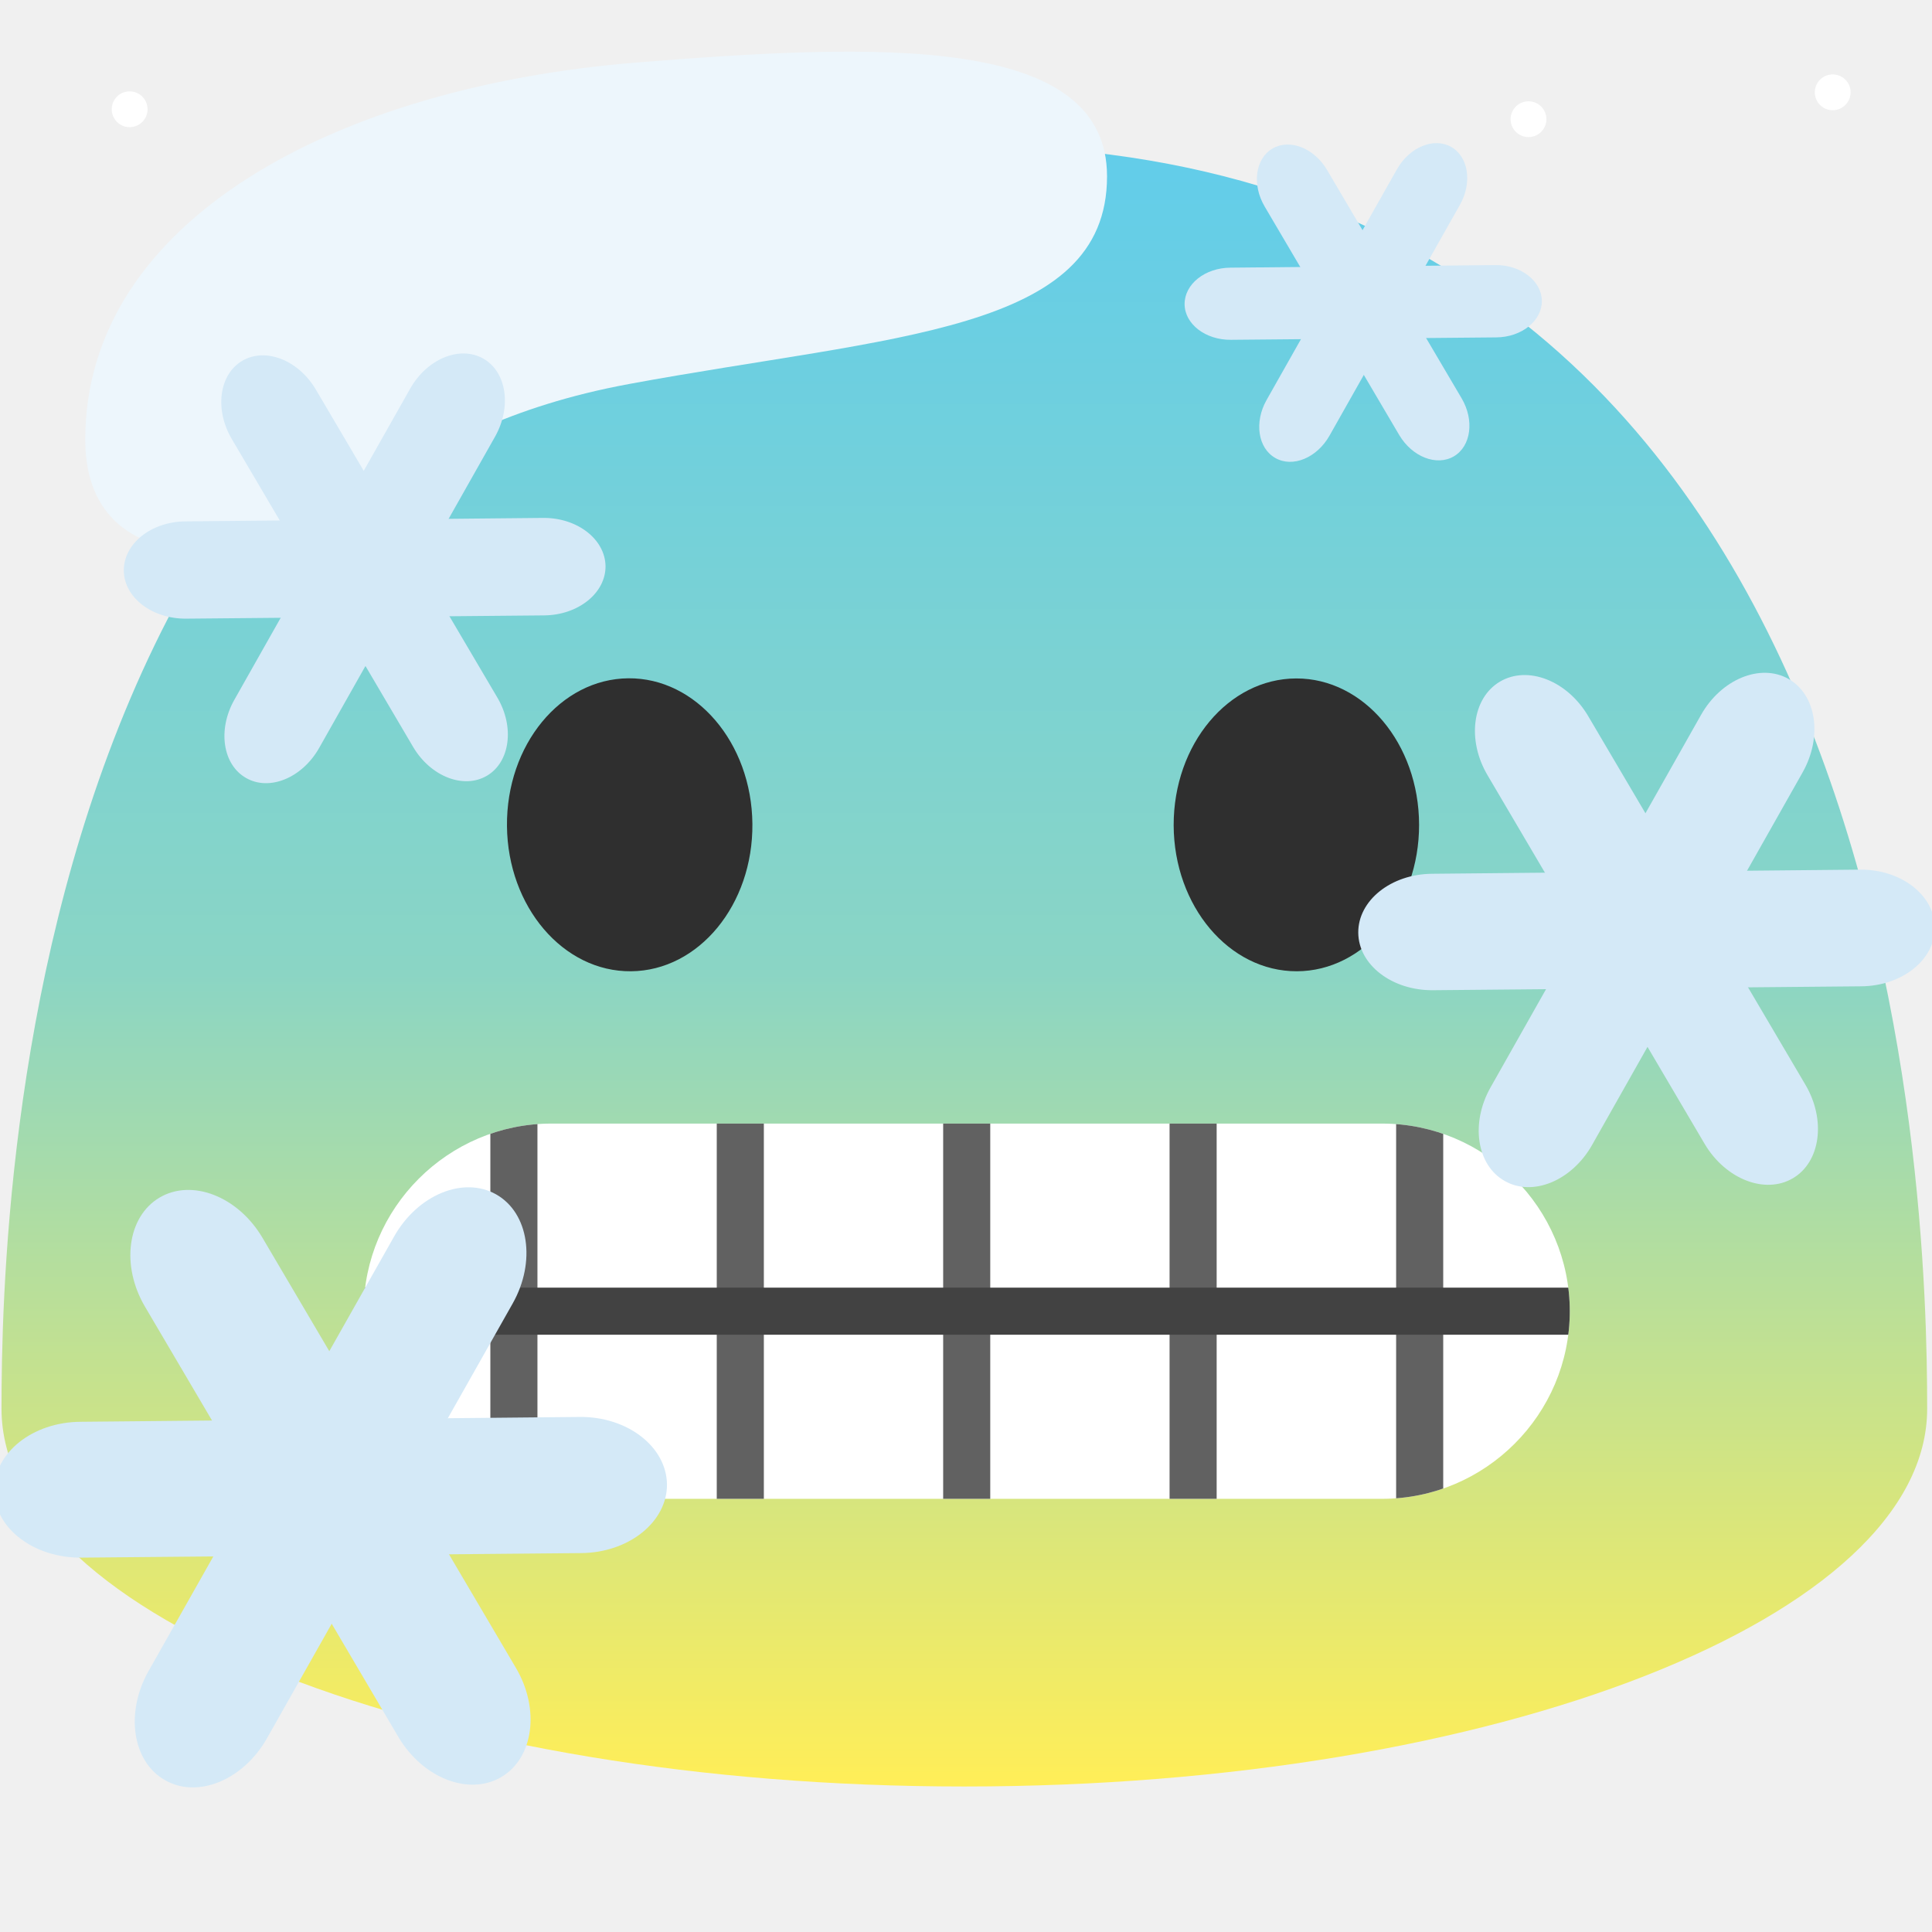
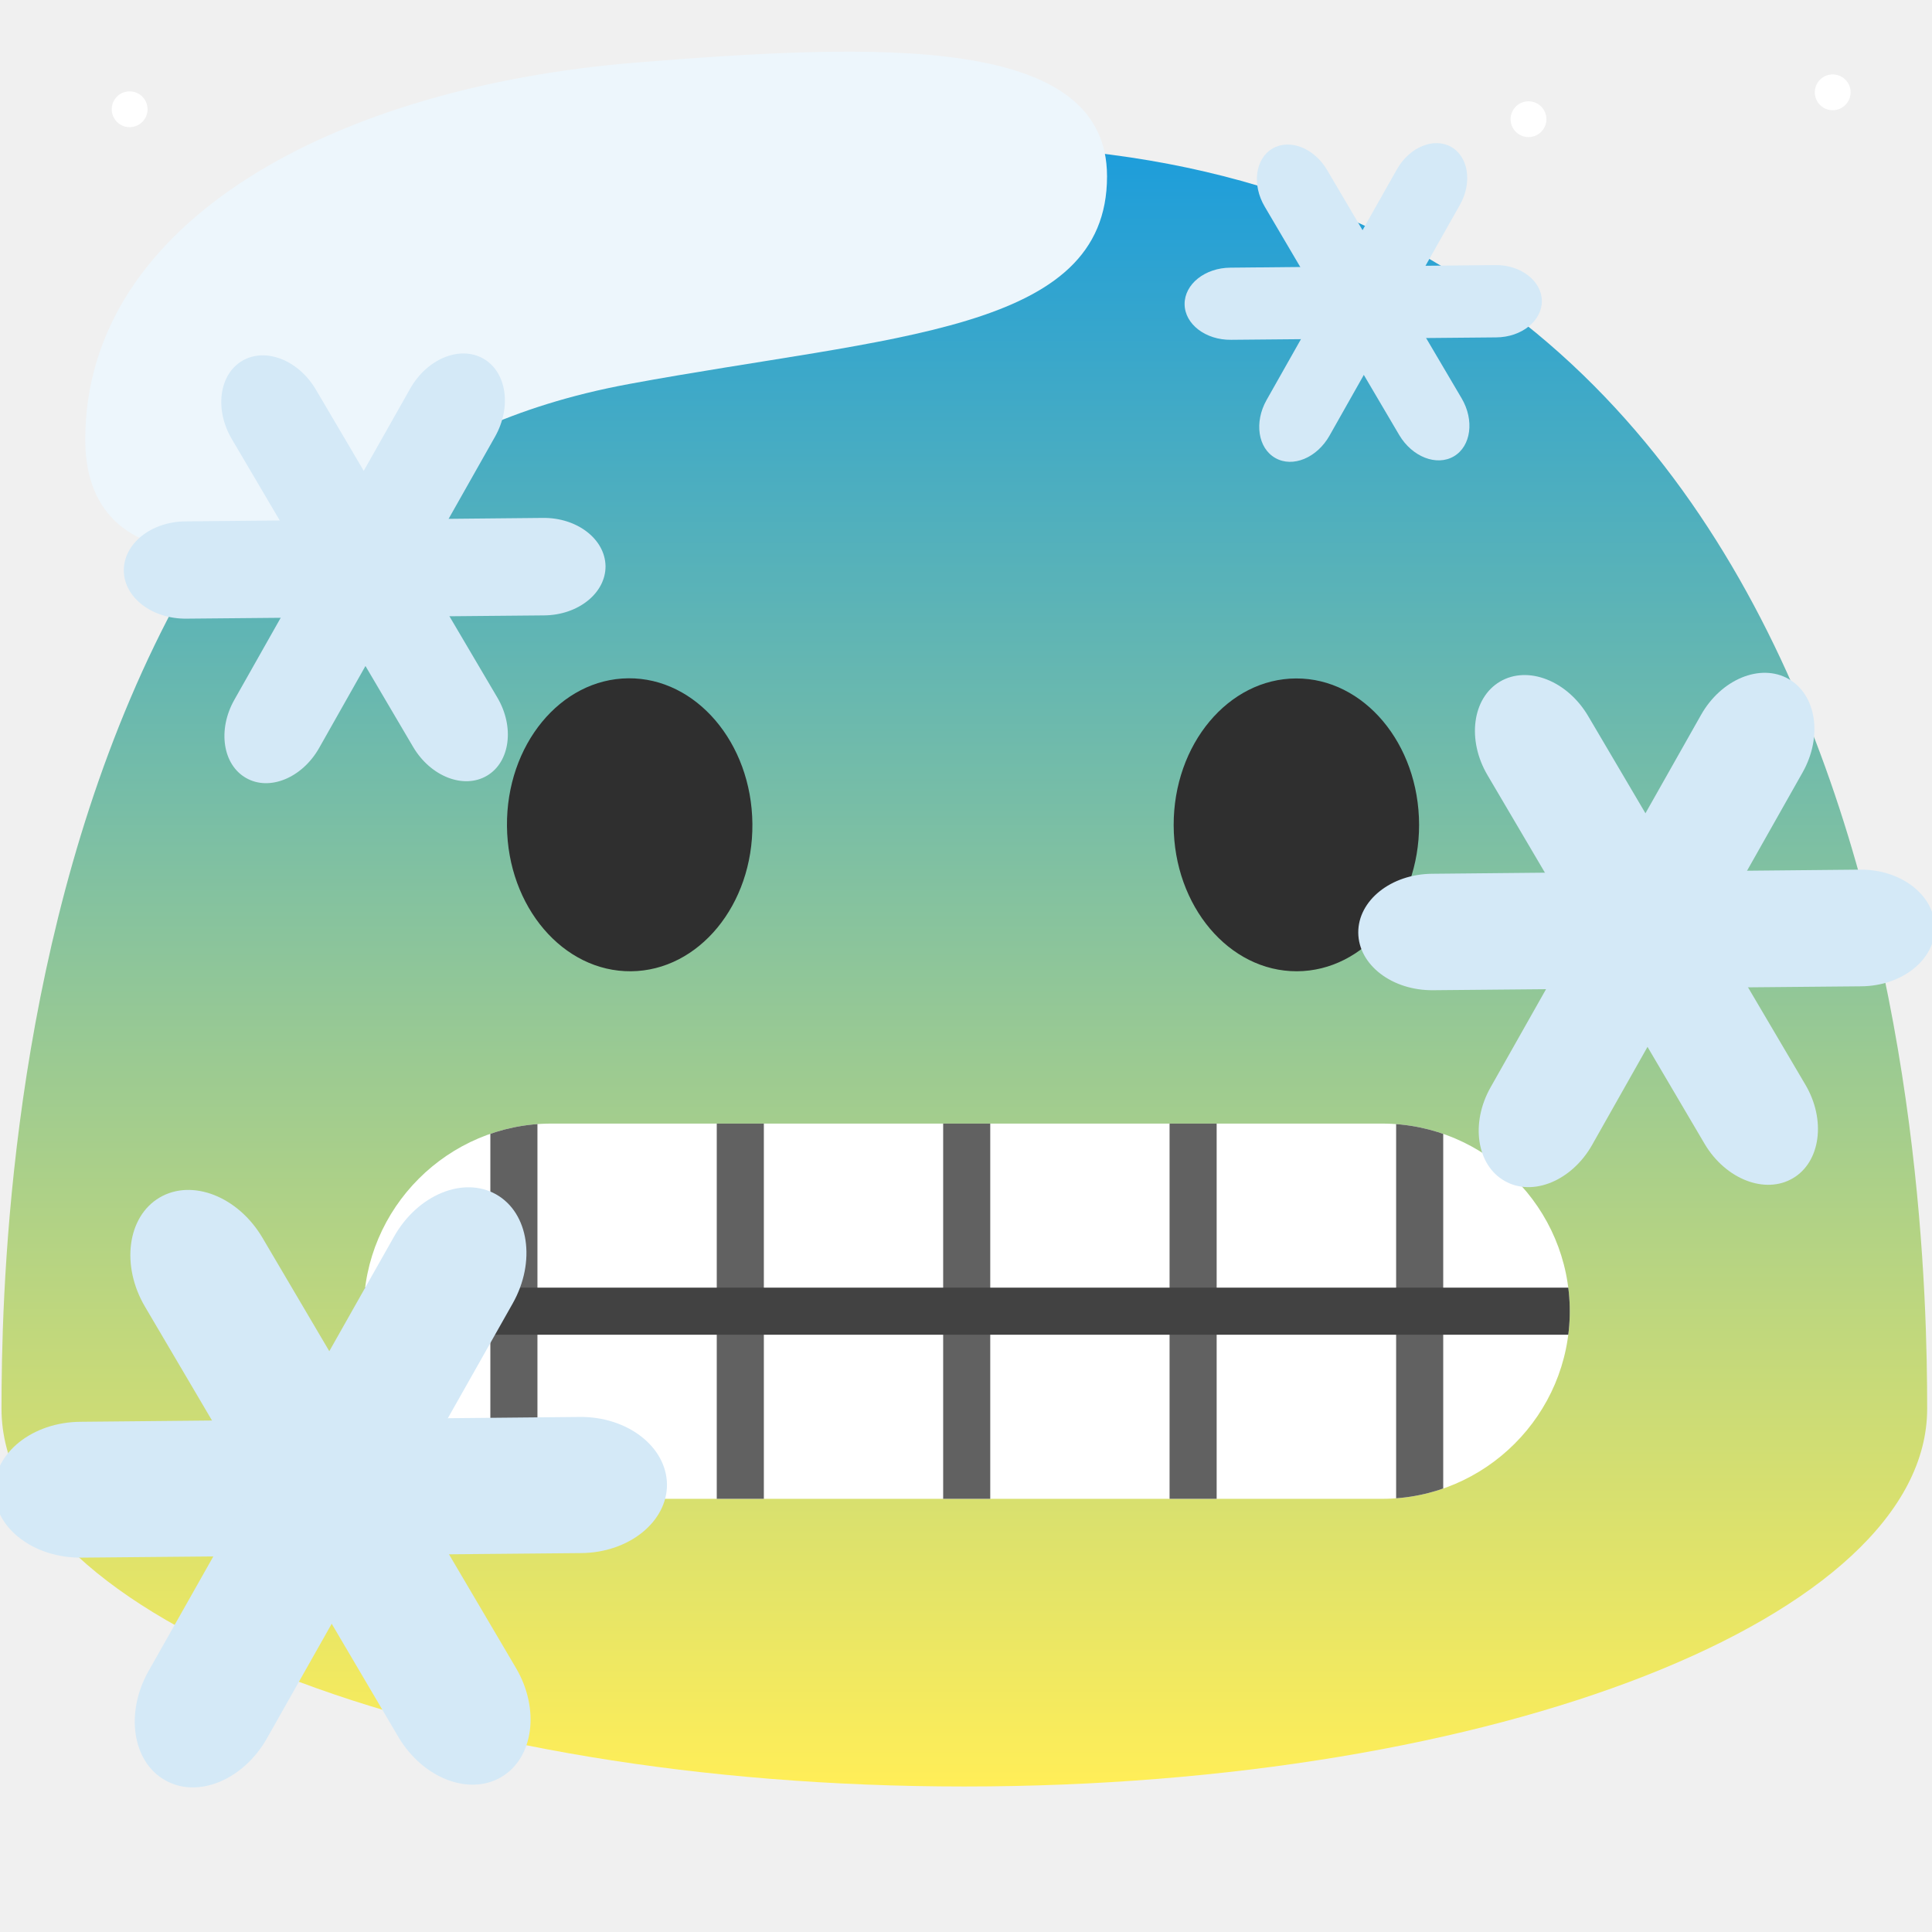
<svg xmlns="http://www.w3.org/2000/svg" width="100%" height="100%" viewBox="0 0 128 128" version="1.1" xml:space="preserve" style="fill-rule:evenodd;clip-rule:evenodd;stroke-linejoin:round;stroke-miterlimit:2;">
-   <rect id="path17" x="0.06" y="0" width="127.99" height="128" style="fill:none;fill-rule:nonzero;" />
+   <rect id="path17" x="0.06" y="0" width="127.99" height="128" style="fill:none;" />
  <path id="path19" d="M63.89,9.64C1.58,9.64 0.1,79.5 0.1,93.33C0.1,107.16 28.66,118.36 63.89,118.36C99.13,118.36 127.68,107.15 127.68,93.33C127.68,79.5 126.21,9.64 63.89,9.64Z" style="fill:url(#_Linear1);fill-rule:nonzero;" />
  <circle id="circle57" cx="101.268" cy="7.897" r="1.186" style="fill:white;" />
  <circle id="circle63" cx="121.421" cy="6.116" r="1.186" style="fill:white;" />
  <circle id="circle67" cx="8.589" cy="7.239" r="1.186" style="fill:white;" />
  <g id="g4659" transform="matrix(1,0,0,1,-0.575273,-4.69524)">
    <g id="path8" transform="matrix(0.887857,0,0,0.887857,7.24695,10.2685)">
      <path d="M95.622,105.566L33.622,105.566C25.922,105.566 19.622,99.266 19.622,91.566C19.622,83.866 25.922,77.566 33.622,77.566L95.622,77.566C103.322,77.566 109.622,83.866 109.622,91.566C109.622,99.266 103.322,105.566 95.622,105.566Z" style="fill:white;fill-rule:nonzero;" />
    </g>
    <g id="g14" transform="matrix(1,0,0,1,0.622369,3.96602)">
-       <clipPath id="_clip2">
-         <path d="M91.524,100.03L36.476,100.03C29.64,100.03 24.046,94.436 24.046,87.6C24.046,80.763 29.64,75.17 36.476,75.17L91.524,75.17C98.36,75.17 103.954,80.763 103.954,87.6C103.954,94.436 98.36,100.03 91.524,100.03Z" clip-rule="nonzero" />
-       </clipPath>
-       <g clip-path="url(#_clip2)">
-         <path id="path10" d="M47.44,75.17L50.56,75.17L50.56,100.17L47.44,100.17L47.44,75.17ZM32.44,75.17L35.56,75.17L35.56,100.17L32.44,100.17L32.44,75.17ZM92.45,75.17L95.57,75.17L95.57,100.17L92.45,100.17L92.45,75.17ZM77.44,75.17L80.56,75.17L80.56,100.17L77.44,100.17L77.44,75.17ZM62.44,75.17L65.56,75.17L65.56,100.17L62.44,100.17L62.44,75.17Z" style="fill:rgb(97,97,97);fill-rule:nonzero;" />
-         <rect id="path12" x="20.49" y="86.04" width="87.01" height="3.12" style="fill:rgb(66,66,66);fill-rule:nonzero;" />
+       <g>
+         <clipPath id="_clip2">
+           <path d="M91.524,100.03L36.476,100.03C29.64,100.03 24.046,94.436 24.046,87.6C24.046,80.763 29.64,75.17 36.476,75.17L91.524,75.17C98.36,75.17 103.954,80.763 103.954,87.6C103.954,94.436 98.36,100.03 91.524,100.03Z" />
+         </clipPath>
+         <g clip-path="url(#_clip2)">
+           <path id="path10" d="M47.44,75.17L50.56,75.17L50.56,100.17L47.44,100.17L47.44,75.17ZM32.44,75.17L35.56,75.17L35.56,100.17L32.44,100.17L32.44,75.17ZM92.45,75.17L95.57,75.17L95.57,100.17L92.45,100.17L92.45,75.17ZM77.44,75.17L80.56,75.17L80.56,100.17L77.44,100.17L77.44,75.17ZM62.44,75.17L65.56,75.17L65.56,100.17L62.44,100.17L62.44,75.17Z" style="fill:rgb(97,97,97);fill-rule:nonzero;" />
+           <rect id="path12" x="20.49" y="86.04" width="87.01" height="3.12" style="fill:rgb(66,66,66);" />
+         </g>
      </g>
    </g>
  </g>
  <path id="path21" d="M41.808,64.349C37.318,64.389 33.638,60.079 33.588,54.729C33.538,49.359 37.138,44.979 41.628,44.939C46.108,44.899 49.798,49.209 49.848,54.579C49.898,59.939 46.298,64.309 41.808,64.349ZM85.918,64.349C90.398,64.339 94.028,59.989 94.018,54.639C94.008,49.269 90.358,44.939 85.878,44.949C81.388,44.959 77.748,49.309 77.758,54.679C77.778,60.029 81.428,64.359 85.918,64.349Z" style="fill:rgb(47,47,47);fill-rule:nonzero;" />
  <path id="path7645" d="M42.183,4.143C22.281,5.743 5.648,14.589 5.648,29.138C5.648,33.595 8.156,36.535 13.833,36.535C22.858,36.535 25.62,28.407 41.704,25.436C59.101,22.223 73.344,22.048 73.344,11.684C73.344,2.261 58.195,2.855 42.183,4.143Z" style="fill:rgb(237,246,252);fill-rule:nonzero;" />
  <g id="g18" transform="matrix(1.34835,0,0,1.34835,-62.1408,-93.8746)">
    <path id="path12-7" d="M70.52,103.89C71.38,105.34 71.15,107.07 70.01,107.74C68.87,108.41 67.25,107.78 66.39,106.33L57.48,91.2C56.62,89.75 56.85,88.02 57.99,87.35C59.13,86.68 60.75,87.31 61.61,88.77L70.52,103.89Z" style="fill:rgb(212,233,247);fill-rule:nonzero;" />
    <path id="path14" d="M72.76,95.07C74.44,95.05 75.82,96.11 75.84,97.44C75.85,98.76 74.5,99.85 72.81,99.86L55.25,100.02C53.56,100.04 52.18,98.98 52.17,97.66C52.16,96.34 53.51,95.25 55.21,95.24L72.76,95.07Z" style="fill:rgb(212,233,247);fill-rule:nonzero;" />
    <path id="path16-5" d="M66.24,88.72C67.07,87.25 68.68,86.59 69.83,87.24C70.98,87.89 71.24,89.61 70.41,91.08L61.77,106.37C60.94,107.84 59.33,108.51 58.18,107.85C57.03,107.2 56.77,105.48 57.6,104.01L66.24,88.72Z" style="fill:rgb(212,233,247);fill-rule:nonzero;" />
  </g>
  <g id="g18-9" transform="matrix(1.61394,0,0,1.61394,5.78893,-95.822)">
    <path id="path12-7-1" d="M70.52,103.89C71.38,105.34 71.15,107.07 70.01,107.74C68.87,108.41 67.25,107.78 66.39,106.33L57.48,91.2C56.62,89.75 56.85,88.02 57.99,87.35C59.13,86.68 60.75,87.31 61.61,88.77L70.52,103.89Z" style="fill:rgb(212,233,247);fill-rule:nonzero;" />
    <path id="path14-2" d="M72.76,95.07C74.44,95.05 75.82,96.11 75.84,97.44C75.85,98.76 74.5,99.85 72.81,99.86L55.25,100.02C53.56,100.04 52.18,98.98 52.17,97.66C52.16,96.34 53.51,95.25 55.21,95.24L72.76,95.07Z" style="fill:rgb(212,233,247);fill-rule:nonzero;" />
    <path id="path16-5-7" d="M66.24,88.72C67.07,87.25 68.68,86.59 69.83,87.24C70.98,87.89 71.24,89.61 70.41,91.08L61.77,106.37C60.94,107.84 59.33,108.51 58.18,107.85C57.03,107.2 56.77,105.48 57.6,104.01L66.24,88.72Z" style="fill:rgb(212,233,247);fill-rule:nonzero;" />
  </g>
  <g id="g18-0" transform="matrix(1,0,0,1,26.3129,-77.5068)">
    <path id="path12-7-9" d="M70.52,103.89C71.38,105.34 71.15,107.07 70.01,107.74C68.87,108.41 67.25,107.78 66.39,106.33L57.48,91.2C56.62,89.75 56.85,88.02 57.99,87.35C59.13,86.68 60.75,87.31 61.61,88.77L70.52,103.89Z" style="fill:rgb(212,233,247);fill-rule:nonzero;" />
    <path id="path14-3" d="M72.76,95.07C74.44,95.05 75.82,96.11 75.84,97.44C75.85,98.76 74.5,99.85 72.81,99.86L55.25,100.02C53.56,100.04 52.18,98.98 52.17,97.66C52.16,96.34 53.51,95.25 55.21,95.24L72.76,95.07Z" style="fill:rgb(212,233,247);fill-rule:nonzero;" />
    <path id="path16-5-6" d="M66.24,88.72C67.07,87.25 68.68,86.59 69.83,87.24C70.98,87.89 71.24,89.61 70.41,91.08L61.77,106.37C60.94,107.84 59.33,108.51 58.18,107.85C57.03,107.2 56.77,105.48 57.6,104.01L66.24,88.72Z" style="fill:rgb(212,233,247);fill-rule:nonzero;" />
  </g>
  <g id="g18-06" transform="matrix(1.88304,0,0,1.88304,-98.6207,-85.144)">
    <path id="path12-7-2" d="M70.52,103.89C71.38,105.34 71.15,107.07 70.01,107.74C68.87,108.41 67.25,107.78 66.39,106.33L57.48,91.2C56.62,89.75 56.85,88.02 57.99,87.35C59.13,86.68 60.75,87.31 61.61,88.77L70.52,103.89Z" style="fill:rgb(212,233,247);fill-rule:nonzero;" />
    <path id="path14-61" d="M72.76,95.07C74.44,95.05 75.82,96.11 75.84,97.44C75.85,98.76 74.5,99.85 72.81,99.86L55.25,100.02C53.56,100.04 52.18,98.98 52.17,97.66C52.16,96.34 53.51,95.25 55.21,95.24L72.76,95.07Z" style="fill:rgb(212,233,247);fill-rule:nonzero;" />
    <path id="path16-5-8" d="M66.24,88.72C67.07,87.25 68.68,86.59 69.83,87.24C70.98,87.89 71.24,89.61 70.41,91.08L61.77,106.37C60.94,107.84 59.33,108.51 58.18,107.85C57.03,107.2 56.77,105.48 57.6,104.01L66.24,88.72Z" style="fill:rgb(212,233,247);fill-rule:nonzero;" />
  </g>
  <defs>
    <linearGradient id="_Linear1" x1="0" y1="0" x2="1" y2="0" gradientUnits="userSpaceOnUse" gradientTransform="matrix(6.65718e-15,108.72,-108.72,6.65718e-15,63.89,9.64)">
-       <stop offset="0" style="stop-color:rgb(98,205,234);stop-opacity:1" />
-       <stop offset="0.5" style="stop-color:rgb(138,213,197);stop-opacity:1" />
+       <stop offset="0" style="stop-color:rgb(29,157,219);stop-opacity:1" />
      <stop offset="1" style="stop-color:rgb(255,238,88);stop-opacity:1" />
    </linearGradient>
  </defs>
</svg>
